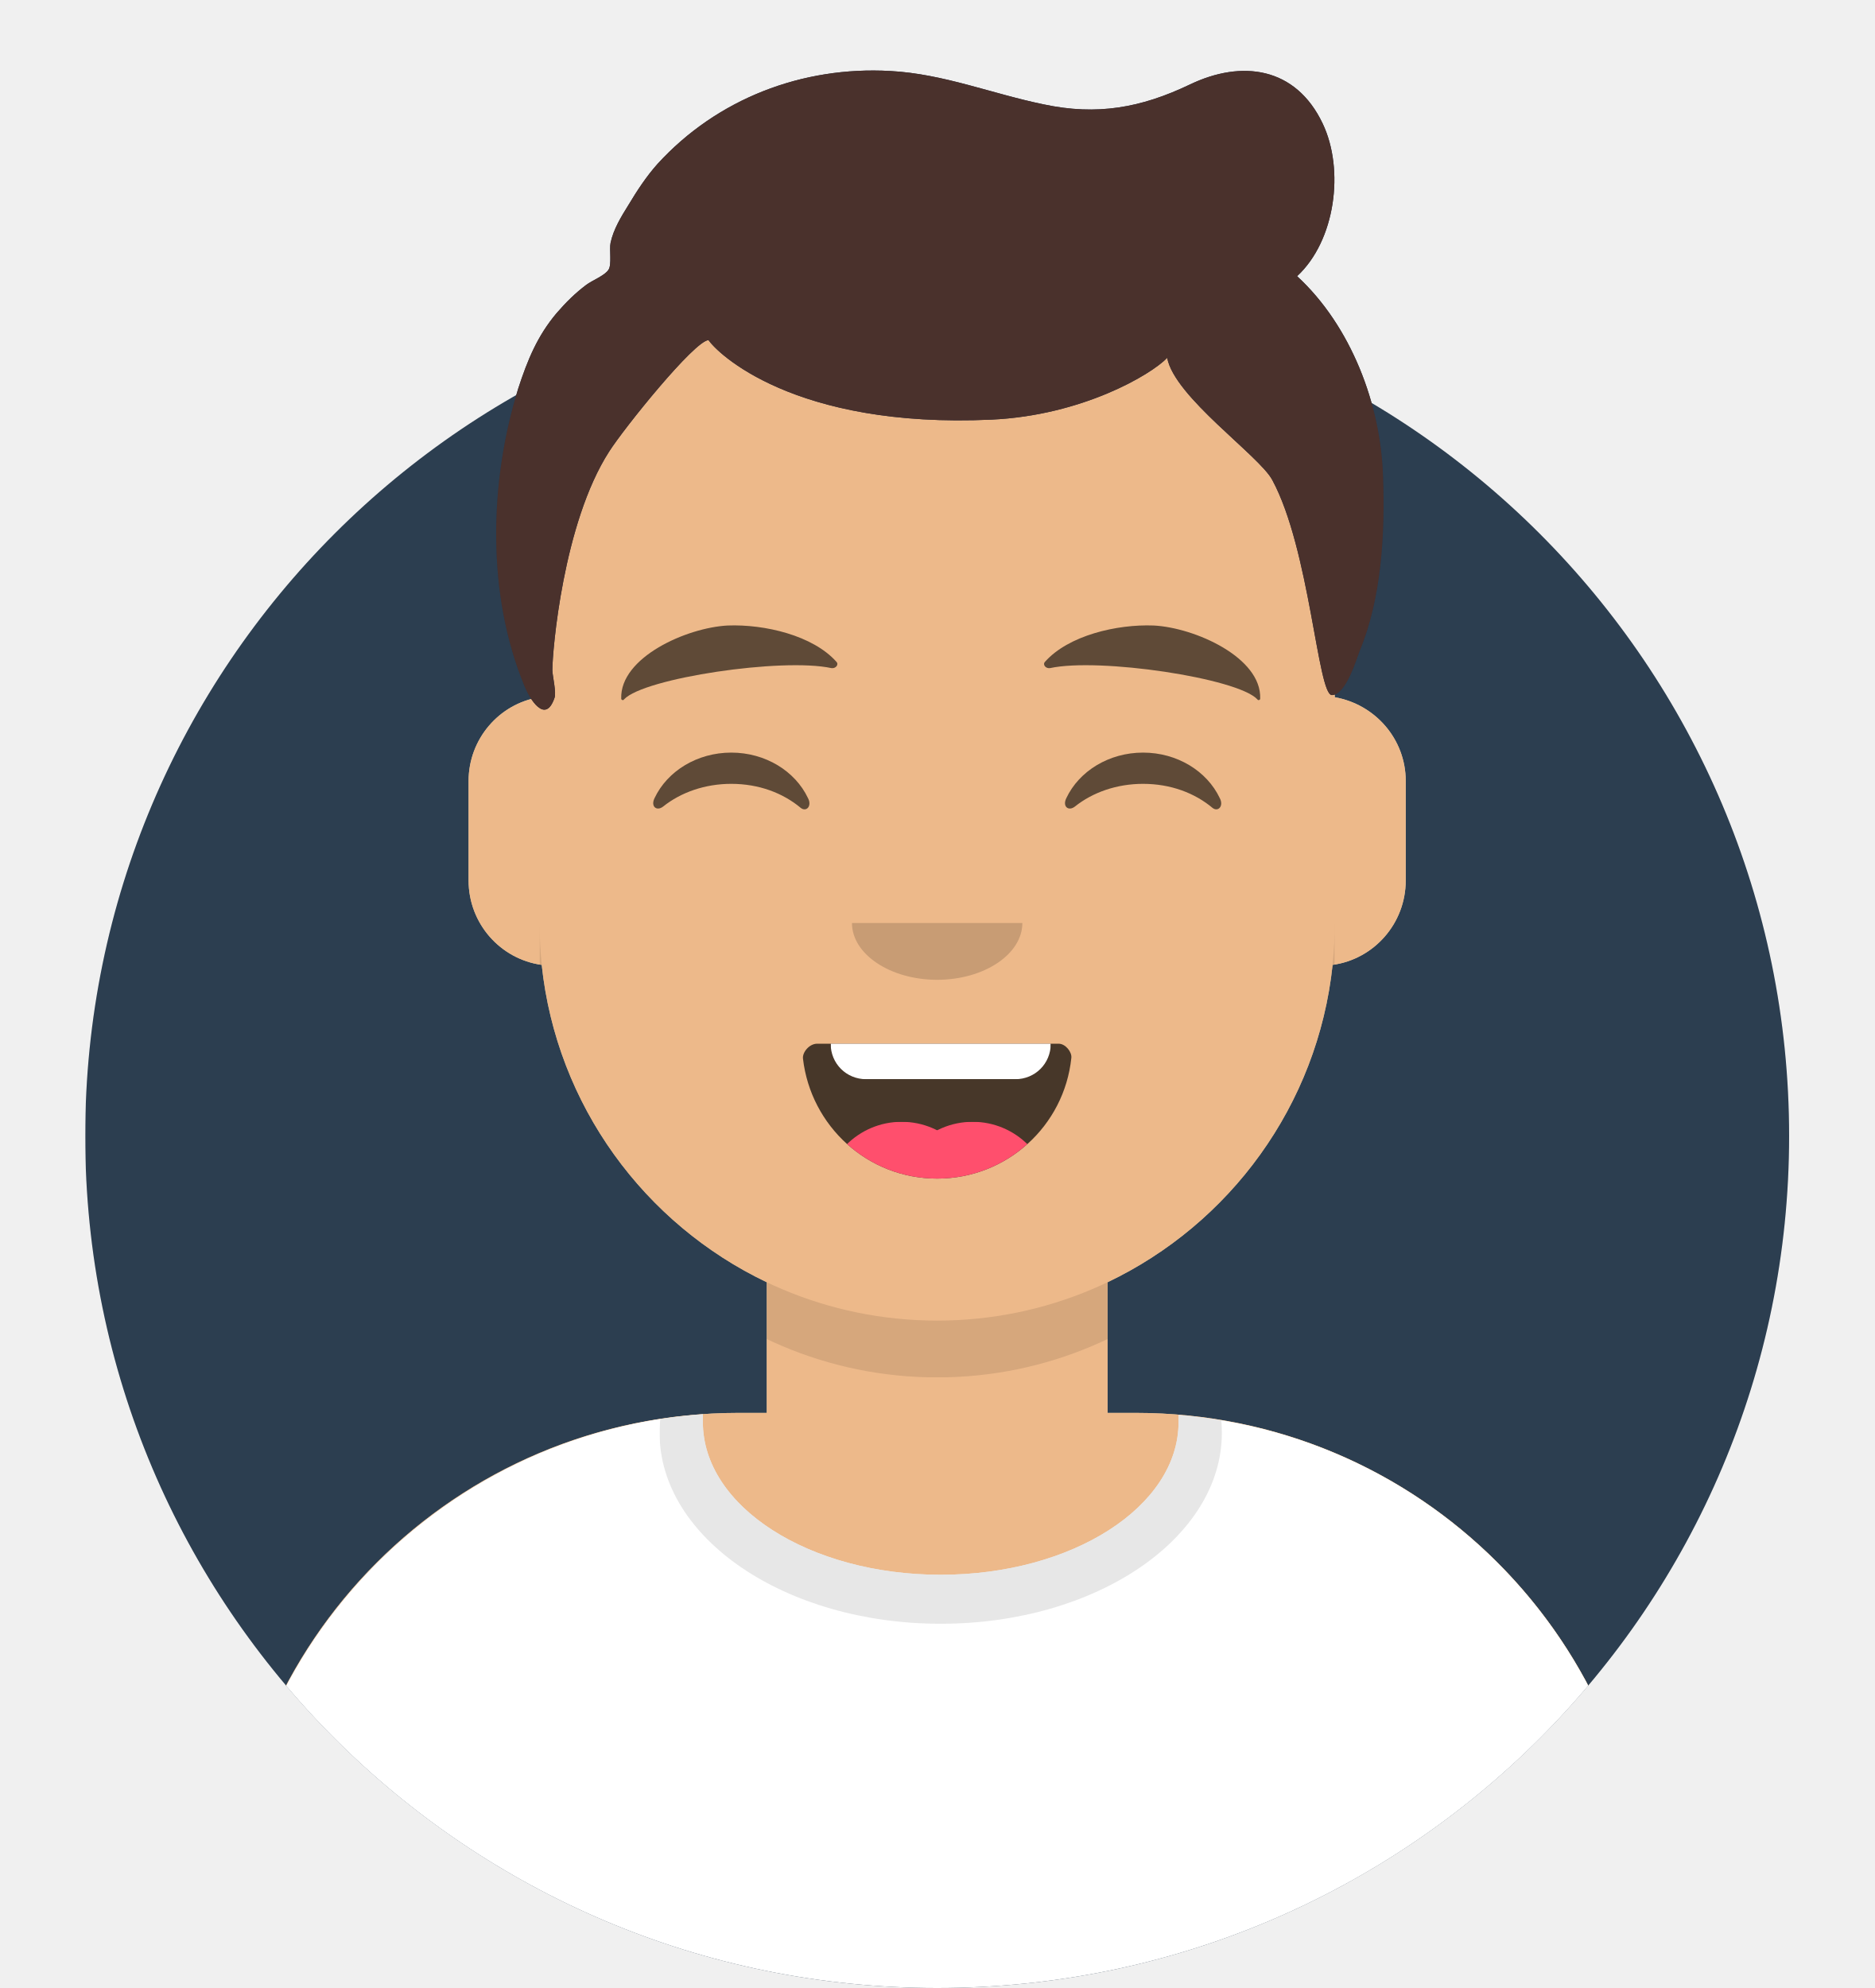
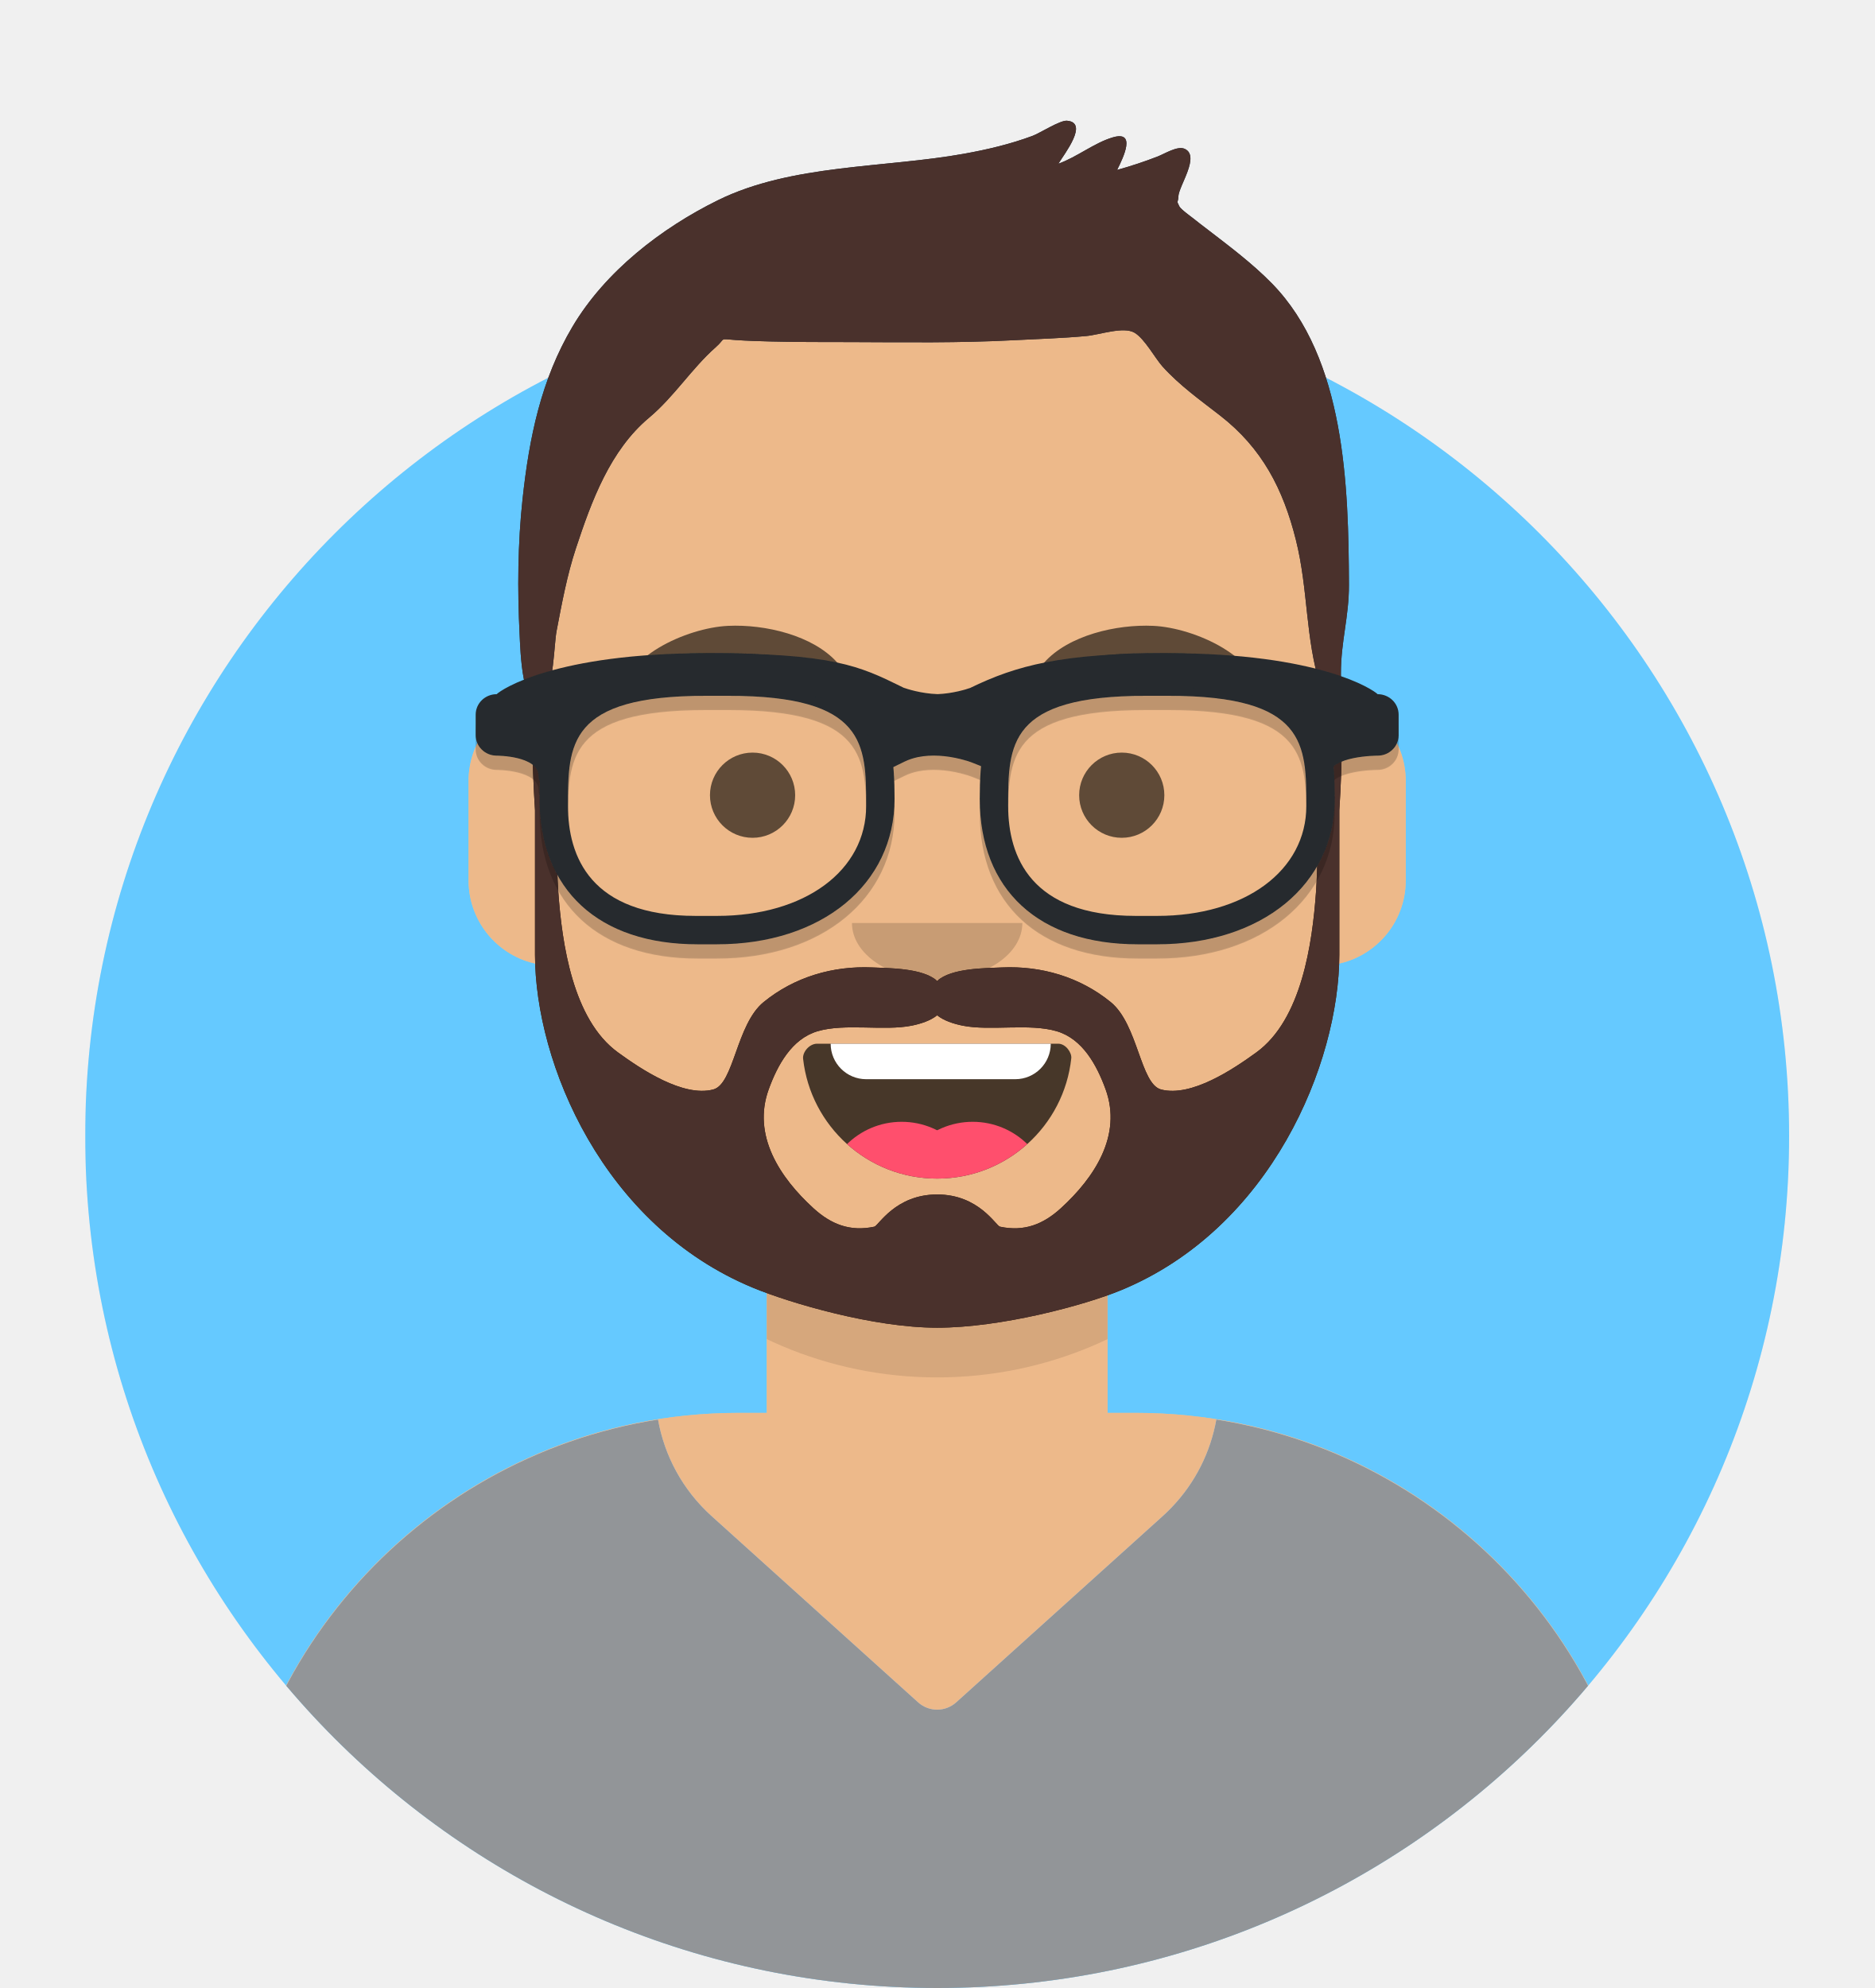
- <svg xmlns="http://www.w3.org/2000/svg" version="1.1" id="Layer_1" x="0px" y="0px" viewBox="0 0 264 280" style="enable-background:new 0 0 264 280;" xml:space="preserve">
-   <style type="text/css">
- 	.st0{fill-rule:evenodd;clip-rule:evenodd;fill:#E6E6E6;}
- 	.st1{filter:url(#Adobe_OpacityMaskFilter);}
- 	.st2{fill-rule:evenodd;clip-rule:evenodd;fill:#FFFFFF;}
- 	.st3{mask:url(#mask-2_1_);}
- 	.st4{fill-rule:evenodd;clip-rule:evenodd;fill:#2C3E50;}
- 	.st5{filter:url(#Adobe_OpacityMaskFilter_1_);}
- 	.st6{mask:url(#mask-4_1_);}
- 	.st7{fill-rule:evenodd;clip-rule:evenodd;fill:#D0C6AC;}
- 	.st8{filter:url(#Adobe_OpacityMaskFilter_2_);}
- 	.st9{mask:url(#mask-6_1_);}
- 	.st10{fill-rule:evenodd;clip-rule:evenodd;fill:#EDB98A;}
- 	.st11{filter:url(#Adobe_OpacityMaskFilter_3_);}
- 	.st12{mask:url(#mask-6_2_);fill-rule:evenodd;clip-rule:evenodd;fill-opacity:0.1;}
- 	.st13{filter:url(#Adobe_OpacityMaskFilter_4_);}
- 	.st14{mask:url(#react-mask-952_1_);}
- 	.st15{filter:url(#Adobe_OpacityMaskFilter_5_);}
- 	.st16{opacity:0.6;mask:url(#react-mask-952_2_);}
- 	.st17{fill-rule:evenodd;clip-rule:evenodd;fill-opacity:0.16;}
- 	.st18{fill-rule:evenodd;clip-rule:evenodd;fill-opacity:0.7;}
- 	.st19{filter:url(#Adobe_OpacityMaskFilter_6_);}
- 	.st20{mask:url(#react-mask-934_1_);fill-rule:evenodd;clip-rule:evenodd;fill:#FFFFFF;}
- 	.st21{filter:url(#Adobe_OpacityMaskFilter_7_);}
- 	.st22{mask:url(#react-mask-934_2_);}
- 	.st23{fill-rule:evenodd;clip-rule:evenodd;fill:#FF4F6D;}
- 	.st24{fill-rule:evenodd;clip-rule:evenodd;fill-opacity:0.6;}
- 	.st25{filter:url(#Adobe_OpacityMaskFilter_8_);}
- 	.st26{mask:url(#react-mask-925_1_);}
- 	.st27{fill-rule:evenodd;clip-rule:evenodd;fill:#28354B;}
- 	.st28{filter:url(#Adobe_OpacityMaskFilter_9_);}
- 	.st29{mask:url(#react-mask-924_1_);}
- 	.st30{fill-rule:evenodd;clip-rule:evenodd;fill:#4A312C;}
- </style>
-   <g>
-     <g transform="translate(-825, -1100)">
+ <svg xmlns="http://www.w3.org/2000/svg" xmlns:xlink="http://www.w3.org/1999/xlink" width="264px" height="280px" viewBox="0 0 264 280" version="1.1">
+   <defs>
+     <circle id="path-1" cx="120" cy="120" r="120" />
+     <path d="M12,160 C12,226.274 65.726,280 132,280 C198.274,280 252,226.274 252,160 L264,160 L264,-1.42108547e-14 L-3.19744231e-14,-1.42108547e-14 L-3.19744231e-14,160 L12,160 Z" id="path-3" />
+     <path d="M124,144.611 L124,163 L128,163 L128,163 C167.765,163 200,195.235 200,235 L200,244 L0,244 L0,235 C-4.86974701e-15,195.235 32.235,163 72,163 L72,163 L76,163 L76,144.611 C58.763,136.422 46.372,119.687 44.305,99.881 C38.48,99.058 34,94.052 34,88 L34,74 C34,68.054 38.325,63.118 44,62.166 L44,56 L44,56 C44,25.072 69.072,5.68137151e-15 100,0 L100,0 L100,0 C130.928,-5.68137151e-15 156,25.072 156,56 L156,62.166 C161.675,63.118 166,68.054 166,74 L166,88 C166,94.052 161.52,99.058 155.695,99.881 C153.628,119.687 141.237,136.422 124,144.611 Z" id="path-5" />
+   </defs>
+   <g id="Avataaar" stroke="none" stroke-width="1" fill="none" fill-rule="evenodd">
+     <g transform="translate(-825, -1100)" id="Avataaar/Circle">
      <g transform="translate(825, 1100)">
-         <g id="Circle" transform="translate(12, 40)">
-           <g id="Circle-Background">
-             <circle class="st0" cx="120" cy="120" r="120" />
-           </g>
-           <defs>
-             <filter id="Adobe_OpacityMaskFilter" filterUnits="userSpaceOnUse" x="0" y="0" width="240" height="240">
-               <feColorMatrix type="matrix" values="1 0 0 0 0  0 1 0 0 0  0 0 1 0 0  0 0 0 1 0" />
-             </filter>
-           </defs>
-           <mask maskUnits="userSpaceOnUse" x="0" y="0" width="240" height="240" id="mask-2_1_">
-             <g class="st1">
-               <circle id="path-1_1_" class="st2" cx="120" cy="120" r="120" />
-             </g>
+         <g id="Circle" stroke-width="1" fill-rule="evenodd" transform="translate(12, 40)">
+           <mask id="mask-2" fill="white">
+             <use xlink:href="#path-1" />
          </mask>
-           <g class="st3">
-             <rect class="st4" width="240" height="240" />
+           <use id="Circle-Background" fill="#E6E6E6" xlink:href="#path-1" />
+           <g id="Color/Palette/Blue-01" mask="url(#mask-2)" fill="#65C9FF">
+             <rect id="🖍Color" x="0" y="0" width="240" height="240" />
          </g>
        </g>
-         <g id="Mask">
- 			</g>
-         <defs>
-           <filter id="Adobe_OpacityMaskFilter_1_" filterUnits="userSpaceOnUse" x="-1" y="0" width="265" height="280">
-             <feColorMatrix type="matrix" values="1 0 0 0 0  0 1 0 0 0  0 0 1 0 0  0 0 0 1 0" />
-           </filter>
-         </defs>
-         <mask maskUnits="userSpaceOnUse" x="-1" y="0" width="265" height="280" id="mask-4_1_">
-           <g class="st5">
-             <path id="path-3_1_" class="st2" d="M12,160c0,66.3,53.7,120,120,120s120-53.7,120-120h12V0H0v160H12z" />
-           </g>
+         <mask id="mask-4" fill="white">
+           <use xlink:href="#path-3" />
        </mask>
-         <g id="Avataaar" class="st6">
+         <g id="Mask" />
+         <g id="Avataaar" stroke-width="1" fill-rule="evenodd" mask="url(#mask-4)">
          <g id="Body" transform="translate(32, 36)">
-             <g>
-               <path class="st7" d="M124,144.6V163h4l0,0c39.8,0,72,32.2,72,72v9H0v-9c0-39.8,32.2-72,72-72l0,0h4v-18.4        c-17.2-8.2-29.6-24.9-31.7-44.7C38.5,99.1,34,94.1,34,88V74c0-5.9,4.3-10.9,10-11.8V56l0,0c0-30.9,25.1-56,56-56l0,0l0,0        c30.9,0,56,25.1,56,56v6.2c5.7,1,10,5.9,10,11.8v14c0,6.1-4.5,11.1-10.3,11.9C153.6,119.7,141.2,136.4,124,144.6z" />
-             </g>
-             <defs>
-               <filter id="Adobe_OpacityMaskFilter_2_" filterUnits="userSpaceOnUse" x="-32" y="0" width="264" height="244">
-                 <feColorMatrix type="matrix" values="1 0 0 0 0  0 1 0 0 0  0 0 1 0 0  0 0 0 1 0" />
-               </filter>
-             </defs>
-             <mask maskUnits="userSpaceOnUse" x="-32" y="0" width="264" height="244" id="mask-6_1_">
-               <g class="st8">
-                 <path id="path-5_1_" class="st2" d="M124,144.6V163h4l0,0c39.8,0,72,32.2,72,72v9H0v-9c0-39.8,32.2-72,72-72l0,0h4v-18.4         c-17.2-8.2-29.6-24.9-31.7-44.7C38.5,99.1,34,94.1,34,88V74c0-5.9,4.3-10.9,10-11.8V56l0,0c0-30.9,25.1-56,56-56l0,0l0,0         c30.9,0,56,25.1,56,56v6.2c5.7,1,10,5.9,10,11.8v14c0,6.1-4.5,11.1-10.3,11.9C153.6,119.7,141.2,136.4,124,144.6z" />
-               </g>
+             <mask id="mask-6" fill="white">
+               <use xlink:href="#path-5" />
            </mask>
-             <g class="st9">
-               <g id="Color" transform="translate(-32, 0)">
-                 <rect class="st10" width="264" height="244" />
+             <use fill="#D0C6AC" xlink:href="#path-5" />
+             <g id="Skin/👶🏽-03-Brown" mask="url(#mask-6)" fill="#EDB98A">
+               <g transform="translate(-32, 0)" id="Color">
+                 <rect x="0" y="0" width="264" height="244" />
              </g>
            </g>
+             <path d="M156,79 L156,102 C156,132.928 130.928,158 100,158 C69.072,158 44,132.928 44,102 L44,79 L44,94 C44,124.928 69.072,150 100,150 C130.928,150 156,124.928 156,94 L156,79 Z" id="Neck-Shadow" fill-opacity="0.1" fill="#000000" mask="url(#mask-6)" />
+           </g>
+           <g id="Clothing/Shirt-V-Neck" transform="translate(0, 170)">
            <defs>
-               <filter id="Adobe_OpacityMaskFilter_3_" filterUnits="userSpaceOnUse" x="44" y="79" width="112" height="79">
-                 <feColorMatrix type="matrix" values="1 0 0 0 0  0 1 0 0 0  0 0 1 0 0  0 0 0 1 0" />
-               </filter>
+               <path d="M171.32,29.936 C205.706,35.367 232,65.139 232,101.052 L232,110 L32,110 L32,101.052 C32,65.138 58.294,35.366 92.682,29.936 C93.584,35.005 96.116,39.824 100.236,43.539 L100.236,43.539 L129.321,69.768 C130.843,71.14 133.157,71.14 134.679,69.768 L134.679,69.768 L163.764,43.539 C164.189,43.155 164.601,42.756 164.998,42.343 C168.414,38.787 170.517,34.452 171.32,29.936 Z" id="react-path-138" />
            </defs>
-             <mask maskUnits="userSpaceOnUse" x="44" y="79" width="112" height="79" id="mask-6_2_">
-               <g class="st11">
-                 <path id="path-5_2_" class="st2" d="M124,144.6V163h4l0,0c39.8,0,72,32.2,72,72v9H0v-9c0-39.8,32.2-72,72-72l0,0h4v-18.4         c-17.2-8.2-29.6-24.9-31.7-44.7C38.5,99.1,34,94.1,34,88V74c0-5.9,4.3-10.9,10-11.8V56l0,0c0-30.9,25.1-56,56-56l0,0l0,0         c30.9,0,56,25.1,56,56v6.2c5.7,1,10,5.9,10,11.8v14c0,6.1-4.5,11.1-10.3,11.9C153.6,119.7,141.2,136.4,124,144.6z" />
-               </g>
+             <mask id="react-mask-139" fill="white">
+               <use xlink:href="#react-path-138" />
            </mask>
-             <path id="Neck-Shadow" class="st12" d="M156,79v23c0,30.9-25.1,56-56,56s-56-25.1-56-56V79v15c0,30.9,25.1,56,56,56       s56-25.1,56-56V79z" />
-           </g>
-           <g transform="translate(0, 170)">
-             <g id="Clothes">
-               <path class="st0" d="M166,29.3c37,3,66,34,66,71.8v8.9H32v-8.9C32,63,61.6,31.8,99,29.2c0,0.4,0,0.7,0,1.1        c0,11.9,15,21.5,33.5,21.5S166,42.2,166,30.3C166,30,166,29.6,166,29.3z" />
-             </g>
-             <defs>
-               <filter id="Adobe_OpacityMaskFilter_4_" filterUnits="userSpaceOnUse" x="0" y="0" width="264" height="110">
-                 <feColorMatrix type="matrix" values="1 0 0 0 0  0 1 0 0 0  0 0 1 0 0  0 0 0 1 0" />
-               </filter>
-             </defs>
-             <mask maskUnits="userSpaceOnUse" x="0" y="0" width="264" height="110" id="react-mask-952_1_">
-               <g class="st13">
-                 <path id="react-path-951_1_" class="st2" d="M166,29.3c37,3,66,34,66,71.8v8.9H32v-8.9C32,63,61.6,31.8,99,29.2         c0,0.4,0,0.7,0,1.1c0,11.9,15,21.5,33.5,21.5S166,42.2,166,30.3C166,30,166,29.6,166,29.3z" />
-               </g>
-             </mask>
-             <g class="st14">
-               <rect class="st2" width="264" height="110" />
-             </g>
-             <defs>
-               <filter id="Adobe_OpacityMaskFilter_5_" filterUnits="userSpaceOnUse" x="92.9" y="4.9" width="79.3" height="53.8">
-                 <feColorMatrix type="matrix" values="1 0 0 0 0  0 1 0 0 0  0 0 1 0 0  0 0 0 1 0" />
-               </filter>
-             </defs>
-             <mask maskUnits="userSpaceOnUse" x="92.9" y="4.9" width="79.3" height="53.8" id="react-mask-952_2_">
-               <g class="st15">
-                 <path id="react-path-951_2_" class="st2" d="M166,29.3c37,3,66,34,66,71.8v8.9H32v-8.9C32,63,61.6,31.8,99,29.2         c0,0.4,0,0.7,0,1.1c0,11.9,15,21.5,33.5,21.5S166,42.2,166,30.3C166,30,166,29.6,166,29.3z" />
-               </g>
-             </mask>
-             <g id="Shadowy" class="st16">
-               <g transform="translate(92, 4)">
-                 <ellipse class="st17" cx="40.5" cy="27.8" rx="39.6" ry="26.9" />
-               </g>
+             <use id="Clothes" fill="#E6E6E6" fill-rule="evenodd" xlink:href="#react-path-138" />
+             <g id="Color/Palette/Gray-01" mask="url(#react-mask-139)" fill-rule="evenodd" fill="#929598">
+               <rect id="🖍Color" x="0" y="0" width="264" height="110" />
            </g>
          </g>
-           <g id="Face" transform="translate(76, 82)">
-             <g transform="translate(2, 52)">
-               <g id="Mouth">
-                 <path class="st18" d="M35.1,15.1C36.2,24.6,44.2,32,54,32c9.8,0,17.9-7.4,18.9-17c0.1-0.8-0.8-2-1.8-2c-14.9,0-26.3,0-34,0         C36,13,35,14.2,35.1,15.1z" />
-               </g>
+           <g id="Face" transform="translate(76, 82)" fill="#000000">
+             <g id="Mouth/Smile" transform="translate(2, 52)">
              <defs>
-                 <filter id="Adobe_OpacityMaskFilter_6_" filterUnits="userSpaceOnUse" x="39" y="2" width="31" height="16">
-                   <feColorMatrix type="matrix" values="1 0 0 0 0  0 1 0 0 0  0 0 1 0 0  0 0 0 1 0" />
-                 </filter>
+                 <path d="M35.118,15.128 C36.176,24.62 44.226,32 54,32 C63.804,32 71.874,24.574 72.892,15.04 C72.974,14.273 72.117,13 71.043,13 C56.149,13 44.738,13 37.087,13 C36.007,13 35.012,14.178 35.118,15.128 Z" id="react-path-104" />
              </defs>
-               <mask maskUnits="userSpaceOnUse" x="39" y="2" width="31" height="16" id="react-mask-934_1_">
-                 <g class="st19">
-                   <path id="react-path-933_1_" class="st2" d="M35.1,15.1C36.2,24.6,44.2,32,54,32c9.8,0,17.9-7.4,18.9-17          c0.1-0.8-0.8-2-1.8-2c-14.9,0-26.3,0-34,0C36,13,35,14.2,35.1,15.1z" />
-                 </g>
+               <mask id="react-mask-105" fill="white">
+                 <use xlink:href="#react-path-104" />
              </mask>
-               <path id="Teeth" class="st20" d="M44,2h21c2.8,0,5,2.2,5,5v6c0,2.8-2.2,5-5,5H44c-2.8,0-5-2.2-5-5V7C39,4.2,41.2,2,44,2z" />
-               <defs>
-                 <filter id="Adobe_OpacityMaskFilter_7_" filterUnits="userSpaceOnUse" x="38" y="24" width="32" height="22">
-                   <feColorMatrix type="matrix" values="1 0 0 0 0  0 1 0 0 0  0 0 1 0 0  0 0 0 1 0" />
-                 </filter>
-               </defs>
-               <mask maskUnits="userSpaceOnUse" x="38" y="24" width="32" height="22" id="react-mask-934_2_">
-                 <g class="st21">
-                   <path id="react-path-933_2_" class="st2" d="M35.1,15.1C36.2,24.6,44.2,32,54,32c9.8,0,17.9-7.4,18.9-17          c0.1-0.8-0.8-2-1.8-2c-14.9,0-26.3,0-34,0C36,13,35,14.2,35.1,15.1z" />
-                 </g>
-               </mask>
-               <g id="Tongue" class="st22">
+               <use id="Mouth" fill-opacity="0.7" fill="#000000" fill-rule="evenodd" xlink:href="#react-path-104" />
+               <rect id="Teeth" fill="#FFFFFF" fill-rule="evenodd" mask="url(#react-mask-105)" x="39" y="2" width="31" height="16" rx="5" />
+               <g id="Tongue" stroke-width="1" fill-rule="evenodd" mask="url(#react-mask-105)" fill="#FF4F6D">
                <g transform="translate(38, 24)">
-                   <circle class="st23" cx="11" cy="11" r="11" />
-                   <circle class="st23" cx="21" cy="11" r="11" />
+                   <circle cx="11" cy="11" r="11" />
+                   <circle cx="21" cy="11" r="11" />
                </g>
              </g>
            </g>
-             <g transform="translate(28, 40)">
-               <path id="Nose" class="st17" d="M16,8c0,4.4,5.4,8,12,8l0,0c6.6,0,12-3.6,12-8" />
+             <g id="Nose/Default" transform="translate(28, 40)" fill-opacity="0.16">
+               <path d="M16,8 C16,12.418 21.373,16 28,16 L28,16 C34.627,16 40,12.418 40,8" id="Nose" />
            </g>
-             <g transform="translate(0, 8)">
-               <path id="Squint" class="st24" d="M16.2,22.4C18,18.6,22.2,16,27,16c4.8,0,9,2.6,10.8,6.4c0.6,1.1-0.2,2-1,1.4        c-2.5-2.1-5.9-3.4-9.8-3.4c-3.7,0-7.1,1.2-9.6,3.2C16.5,24.3,15.6,23.6,16.2,22.4z" />
-               <path class="st24" d="M74.2,22.4C76,18.6,80.2,16,85,16c4.8,0,9,2.6,10.8,6.4c0.6,1.1-0.2,2-1,1.4c-2.5-2.1-5.9-3.4-9.8-3.4        c-3.7,0-7.1,1.2-9.6,3.2C74.5,24.3,73.6,23.6,74.2,22.4z" />
+             <g id="Eyes/Default-😀" transform="translate(0, 8)" fill-opacity="0.6">
+               <circle id="Eye" cx="30" cy="22" r="6" />
+               <circle id="Eye" cx="82" cy="22" r="6" />
            </g>
-             <g>
-               <path id="Eyebrow" class="st24" d="M26.5,6.1c-5.8,0.3-15.2,4.5-15,10.3c0,0.2,0.3,0.3,0.4,0.1c2.8-3,22.3-5.9,29.2-4.4        c0.6,0.1,1.1-0.5,0.7-0.9C38.5,7.5,31.7,5.9,26.5,6.1" />
-               <path class="st24" d="M86.5,6.1c5.8,0.3,15.2,4.5,15,10.3c0,0.2-0.3,0.3-0.4,0.1c-2.8-3-22.3-5.9-29.2-4.4        c-0.6,0.1-1.1-0.5-0.7-0.9C74.5,7.5,81.3,5.9,86.5,6.1" />
+             <g id="Eyebrow/Natural/Default-Natural" fill-opacity="0.6">
+               <path d="M26.039,6.21 C20.278,6.983 11.293,12.005 12.044,17.818 C12.069,18.008 12.357,18.067 12.481,17.908 C14.967,14.72 34.193,10.037 41.194,11.015 C41.835,11.104 42.258,10.443 41.821,10.03 C38.077,6.495 31.2,5.512 26.039,6.21" id="Eyebrow" transform="translate(27, 12) rotate(5) translate(-27, -12) " />
+               <path d="M85.039,6.21 C79.278,6.983 70.293,12.005 71.044,17.818 C71.069,18.008 71.357,18.067 71.481,17.908 C73.967,14.72 93.193,10.037 100.194,11.015 C100.835,11.104 101.258,10.443 100.821,10.03 C97.077,6.495 90.2,5.512 85.039,6.21" id="Eyebrow" transform="translate(86, 12) scale(-1, 1) rotate(5) translate(-86, -12) " />
            </g>
          </g>
-           <g id="Top">
+           <g id="Top" stroke-width="1" fill-rule="evenodd">
            <defs>
-               <filter id="Adobe_OpacityMaskFilter_8_" filterUnits="userSpaceOnUse" x="-1" y="0" width="264" height="280">
-                 <feColorMatrix type="matrix" values="1 0 0 0 0  0 1 0 0 0  0 0 1 0 0  0 0 0 1 0" />
+               <rect id="react-path-36" x="0" y="0" width="264" height="280" />
+               <path d="M180.15,39.92 C177.39,37.1 174.186,34.707 171.069,32.307 C170.382,31.777 169.683,31.261 169.011,30.712 C168.858,30.587 167.292,29.466 167.105,29.053 C166.654,28.06 166.915,28.833 166.977,27.649 C167.056,26.151 170.111,21.919 167.831,20.949 C166.828,20.522 165.04,21.658 164.078,22.033 C162.196,22.767 160.292,23.393 158.347,23.933 C159.279,22.076 161.055,18.359 157.716,19.354 C155.114,20.129 152.69,22.122 150.076,23.059 C150.941,21.642 154.4,17.248 151.274,17.002 C150.302,16.926 147.471,18.75 146.424,19.14 C143.287,20.305 140.083,21.059 136.79,21.653 C125.592,23.671 112.497,23.095 102.137,28.193 C94.149,32.124 86.263,38.222 81.648,45.988 C77.201,53.473 75.538,61.664 74.607,70.241 C73.924,76.536 73.868,83.043 74.188,89.36 C74.292,91.43 74.525,100.971 77.532,98.081 C79.03,96.642 79.019,90.828 79.396,88.86 C80.147,84.945 80.87,81.013 82.122,77.223 C84.328,70.544 86.931,63.43 92.427,58.83 C95.954,55.878 98.431,51.889 101.806,48.911 C103.322,47.574 102.165,47.713 104.603,47.889 C106.241,48.006 107.885,48.051 109.526,48.094 C113.322,48.193 117.124,48.168 120.921,48.181 C128.568,48.209 136.179,48.317 143.819,47.916 C147.214,47.739 150.618,47.642 154.004,47.328 C155.895,47.153 159.251,45.941 160.808,46.867 C162.233,47.714 163.713,50.482 164.736,51.615 C167.154,54.294 170.036,56.339 172.862,58.535 C178.757,63.115 181.732,68.867 183.523,76.023 C185.306,83.153 184.806,89.768 187.013,96.785 C187.402,98.018 188.429,100.145 189.695,98.239 C189.93,97.885 189.87,95.939 189.87,94.819 C189.87,90.3 191.014,86.908 191,82.359 C190.944,68.527 190.496,50.491 180.15,39.92 Z" id="react-path-35" />
+               <filter x="-0.8%" y="-2.0%" width="101.5%" height="108.0%" filterUnits="objectBoundingBox" id="react-filter-32">
+                 <feOffset dx="0" dy="2" in="SourceAlpha" result="shadowOffsetOuter1" />
+                 <feColorMatrix values="0 0 0 0 0   0 0 0 0 0   0 0 0 0 0  0 0 0 0.16 0" type="matrix" in="shadowOffsetOuter1" result="shadowMatrixOuter1" />
+                 <feMerge>
+                   <feMergeNode in="shadowMatrixOuter1" />
+                   <feMergeNode in="SourceGraphic" />
+                 </feMerge>
              </filter>
            </defs>
-             <mask maskUnits="userSpaceOnUse" x="-1" y="0" width="264" height="280" id="react-mask-925_1_">
-               <g class="st25">
-                 <rect id="react-path-927_1_" class="st2" width="264" height="280" />
-               </g>
+             <mask id="react-mask-34" fill="white">
+               <use xlink:href="#react-path-36" />
            </mask>
-             <g class="st26">
+             <g id="Mask" />
+             <g id="Top/Short-Hair/Short-Flat" mask="url(#react-mask-34)">
              <g transform="translate(-1, 0)">
-                 <g id="Short-Hair">
-                   <path class="st27" d="M183.7,38.9c5.4-5,6.7-15,3.6-21.5c-3.8-8-11.4-9-18.7-5.5c-6.9,3.3-13.1,4.4-20.6,2.8          c-7.3-1.5-14.1-4.3-21.6-4.7C114,9.3,102,13.9,93.6,23.1c-1.6,1.8-2.9,3.8-4.1,5.8c-1,1.6-2.1,3.4-2.5,5.3          c-0.2,0.9,0.2,3.1-0.3,3.8c-0.5,0.8-2.3,1.5-3.1,2.1c-1.6,1.2-2.9,2.5-4.2,4c-2.7,3.2-4.1,6.6-5.4,10.6          c-4.1,13.2-4.5,29,0.9,42c0.7,1.7,2.9,5.4,4.2,1.6c0.3-0.7-0.3-3.2-0.3-3.9c0-2.7,1.5-20.7,8-30.8c2.1-3.3,12-15.6,14-15.7          c1.1,1.7,11.9,12.5,39.9,11.2c12.7-0.6,22.4-6.3,24.7-8.7c1,5.5,13,13.8,14.8,17.2c5.3,9.8,6.4,30.3,8.4,30.3          s3.5-5.2,3.9-6.2c3.1-7.4,3.6-16.6,3.3-24.6C195.5,57,191.3,45.9,183.7,38.9z" />
+                 <g id="Facial-Hair/Beard-Light" transform="translate(49, 72)">
+                   <defs>
+                     <path d="M101.428,98.169 C98.915,100.463 96.237,101.494 92.853,100.773 C92.271,100.649 89.896,96.235 84,96.235 C78.103,96.235 75.729,100.649 75.147,100.773 C71.762,101.494 69.085,100.463 66.571,98.169 C61.846,93.856 57.917,87.908 60.278,81.419 C61.508,78.037 63.51,74.324 67.151,73.246 C71.038,72.096 76.497,73.244 80.415,72.458 C81.684,72.204 83.071,71.751 84,71 C84.929,71.751 86.316,72.204 87.585,72.458 C91.503,73.244 96.961,72.096 100.849,73.246 C104.49,74.324 106.491,78.037 107.722,81.419 C110.083,87.908 106.154,93.856 101.428,98.169 M140.081,26 C136.671,34.4 137.988,44.858 137.357,53.676 C136.844,60.843 135.337,71.586 128.973,76.215 C125.718,78.582 119.794,82.56 115.542,81.45 C112.615,80.686 112.302,72.29 108.455,69.147 C104.092,65.582 98.643,64.016 93.149,64.258 C90.779,64.362 85.984,64.337 84,66.16 C82.016,64.337 77.222,64.362 74.851,64.258 C69.357,64.016 63.908,65.582 59.545,69.147 C55.698,72.29 55.386,80.686 52.458,81.45 C48.206,82.56 42.282,78.582 39.027,76.215 C32.662,71.586 31.156,60.843 30.643,53.676 C30.012,44.858 31.329,34.4 27.919,26 C26.26,26 27.354,42.129 27.354,42.129 L27.354,62.485 C27.386,77.773 36.935,100.655 58.108,109.393 C63.286,111.53 75.015,115 84,115 C92.985,115 104.714,111.86 109.892,109.723 C131.065,100.986 140.614,77.773 140.646,62.485 L140.646,42.129 C140.646,42.129 141.74,26 140.081,26" id="react-path-41" />
+                   </defs>
+                   <mask id="react-mask-40" fill="white">
+                     <use xlink:href="#react-path-41" />
+                   </mask>
+                   <use id="Lite-Beard" fill="#331B0C" fill-rule="evenodd" xlink:href="#react-path-41" />
+                   <g id="Color/Hair/Brown" mask="url(#react-mask-40)" fill="#4A312C">
+                     <g transform="translate(-32, 0)" id="Color">
+                       <rect x="0" y="0" width="264" height="244" />
+                     </g>
+                   </g>
                </g>
-                 <defs>
-                   <filter id="Adobe_OpacityMaskFilter_9_" filterUnits="userSpaceOnUse" x="0" y="0" width="264" height="280">
-                     <feColorMatrix type="matrix" values="1 0 0 0 0  0 1 0 0 0  0 0 1 0 0  0 0 0 1 0" />
-                   </filter>
-                 </defs>
-                 <mask maskUnits="userSpaceOnUse" x="0" y="0" width="264" height="280" id="react-mask-924_1_">
-                   <g class="st28">
-                     <path id="react-path-926_1_" class="st2" d="M183.7,38.9c5.4-5,6.7-15,3.6-21.5c-3.8-8-11.4-9-18.7-5.5           c-6.9,3.3-13.1,4.4-20.6,2.8c-7.3-1.5-14.1-4.3-21.6-4.7C114,9.3,102,13.9,93.6,23.1c-1.6,1.8-2.9,3.8-4.1,5.8           c-1,1.6-2.1,3.4-2.5,5.3c-0.2,0.9,0.2,3.1-0.3,3.8c-0.5,0.8-2.3,1.5-3.1,2.1c-1.6,1.2-2.9,2.5-4.2,4           c-2.7,3.2-4.1,6.6-5.4,10.6c-4.1,13.2-4.5,29,0.9,42c0.7,1.7,2.9,5.4,4.2,1.6c0.3-0.7-0.3-3.2-0.3-3.9           c0-2.7,1.5-20.7,8-30.8c2.1-3.3,12-15.6,14-15.7c1.1,1.7,11.9,12.5,39.9,11.2c12.7-0.6,22.4-6.3,24.7-8.7           c1,5.5,13,13.8,14.8,17.2c5.3,9.8,6.4,30.3,8.4,30.3s3.5-5.2,3.9-6.2c3.1-7.4,3.6-16.6,3.3-24.6           C195.5,57,191.3,45.9,183.7,38.9z" />
+                 <mask id="react-mask-33" fill="white">
+                   <use xlink:href="#react-path-35" />
+                 </mask>
+                 <use id="Short-Hair" stroke="none" fill="#1F3140" fill-rule="evenodd" xlink:href="#react-path-35" />
+                 <g id="Skin/👶🏽-03-Brown" mask="url(#react-mask-33)" fill="#4A312C">
+                   <g transform="translate(0, 0) " id="Color">
+                     <rect x="0" y="0" width="264" height="280" />
                  </g>
-                 </mask>
-                 <g class="st29">
-                   <g transform="translate(0, 0) ">
-                     <rect class="st30" width="264" height="280" />
+                 </g>
+                 <g id="Top/_Resources/Prescription-02" fill="none" transform="translate(62, 85)" stroke-width="1">
+                   <defs>
+                     <filter x="-0.8%" y="-2.4%" width="101.5%" height="109.8%" filterUnits="objectBoundingBox" id="react-filter-39">
+                       <feOffset dx="0" dy="2" in="SourceAlpha" result="shadowOffsetOuter1" />
+                       <feColorMatrix values="0 0 0 0 0   0 0 0 0 0   0 0 0 0 0  0 0 0 0.2 0" type="matrix" in="shadowOffsetOuter1" result="shadowMatrixOuter1" />
+                       <feMerge>
+                         <feMergeNode in="shadowMatrixOuter1" />
+                         <feMergeNode in="SourceGraphic" />
+                       </feMerge>
+                     </filter>
+                   </defs>
+                   <g id="Wayfarers" filter="url(#react-filter-39)" transform="translate(6, 7)" fill="#252C2F">
+                     <path d="M34,41 L31.242,41 C17.315,41 9,33.336 9,20.5 C9,10.127 10.817,0 32.53,0 L35.47,0 C57.183,0 59,10.127 59,20.5 C59,32.569 48.721,41 34,41 Z M32.385,6 C13,6 13,12.841 13,21.502 C13,28.572 16.116,37 30.971,37 L34,37 C46.365,37 55,30.627 55,21.502 C55,12.841 55,6 35.615,6 L32.385,6 Z" id="Left" fill-rule="nonzero" />
+                     <path d="M96,41 L93.242,41 C79.315,41 71,33.336 71,20.5 C71,10.127 72.817,0 94.53,0 L97.47,0 C119.183,0 121,10.127 121,20.5 C121,32.569 110.721,41 96,41 Z M94.385,6 C75,6 75,12.841 75,21.502 C75,28.572 78.119,37 92.971,37 L96,37 C108.365,37 117,30.627 117,21.502 C117,12.841 117,6 97.615,6 L94.385,6 Z" id="Right" fill-rule="nonzero" />
+                     <path d="M2.955,5.772 C3.646,5.096 11.21,0 32.5,0 C50.351,0 54.13,1.853 59.85,4.652 L60.269,4.859 C60.667,4.999 62.7,5.69 65.079,5.766 C67.246,5.673 69.1,5.085 69.642,4.897 C76.17,1.722 82.561,0 97.5,0 C118.79,0 126.354,5.096 127.045,5.772 C128.679,5.772 130,7.062 130,8.657 L130,11.543 C130,13.139 128.679,14.429 127.045,14.429 C127.045,14.429 120.144,14.429 120.144,17.315 C120.144,20.2 118.182,13.139 118.182,11.543 L118.182,8.732 C114.579,7.353 108.128,4.786 97.5,4.786 C85.658,4.786 79.761,6.886 74.702,8.971 L74.759,9.108 L74.756,11.094 L72.539,16.444 L69.8,15.361 C69.556,15.264 69.028,15.09 68.296,14.91 C66.256,14.407 64.159,14.254 62.304,14.634 C61.624,14.774 60.992,14.984 60.413,15.267 L57.77,16.558 L55.127,11.396 L55.244,9.102 L55.325,8.907 C50.962,6.874 46.939,4.786 32.5,4.786 C21.872,4.786 15.422,7.352 11.818,8.731 L11.818,11.543 C11.818,13.139 8.864,20.2 8.864,17.315 C8.864,14.429 2.955,14.429 2.955,14.429 C1.324,14.429 0,13.139 0,11.543 L0,8.657 C0,7.062 1.324,5.772 2.955,5.772 Z" id="Stuff" fill-rule="nonzero" />
                  </g>
                </g>
              </g>
            </g>
          </g>
        </g>
      </g>
    </g>
  </g>
</svg>
